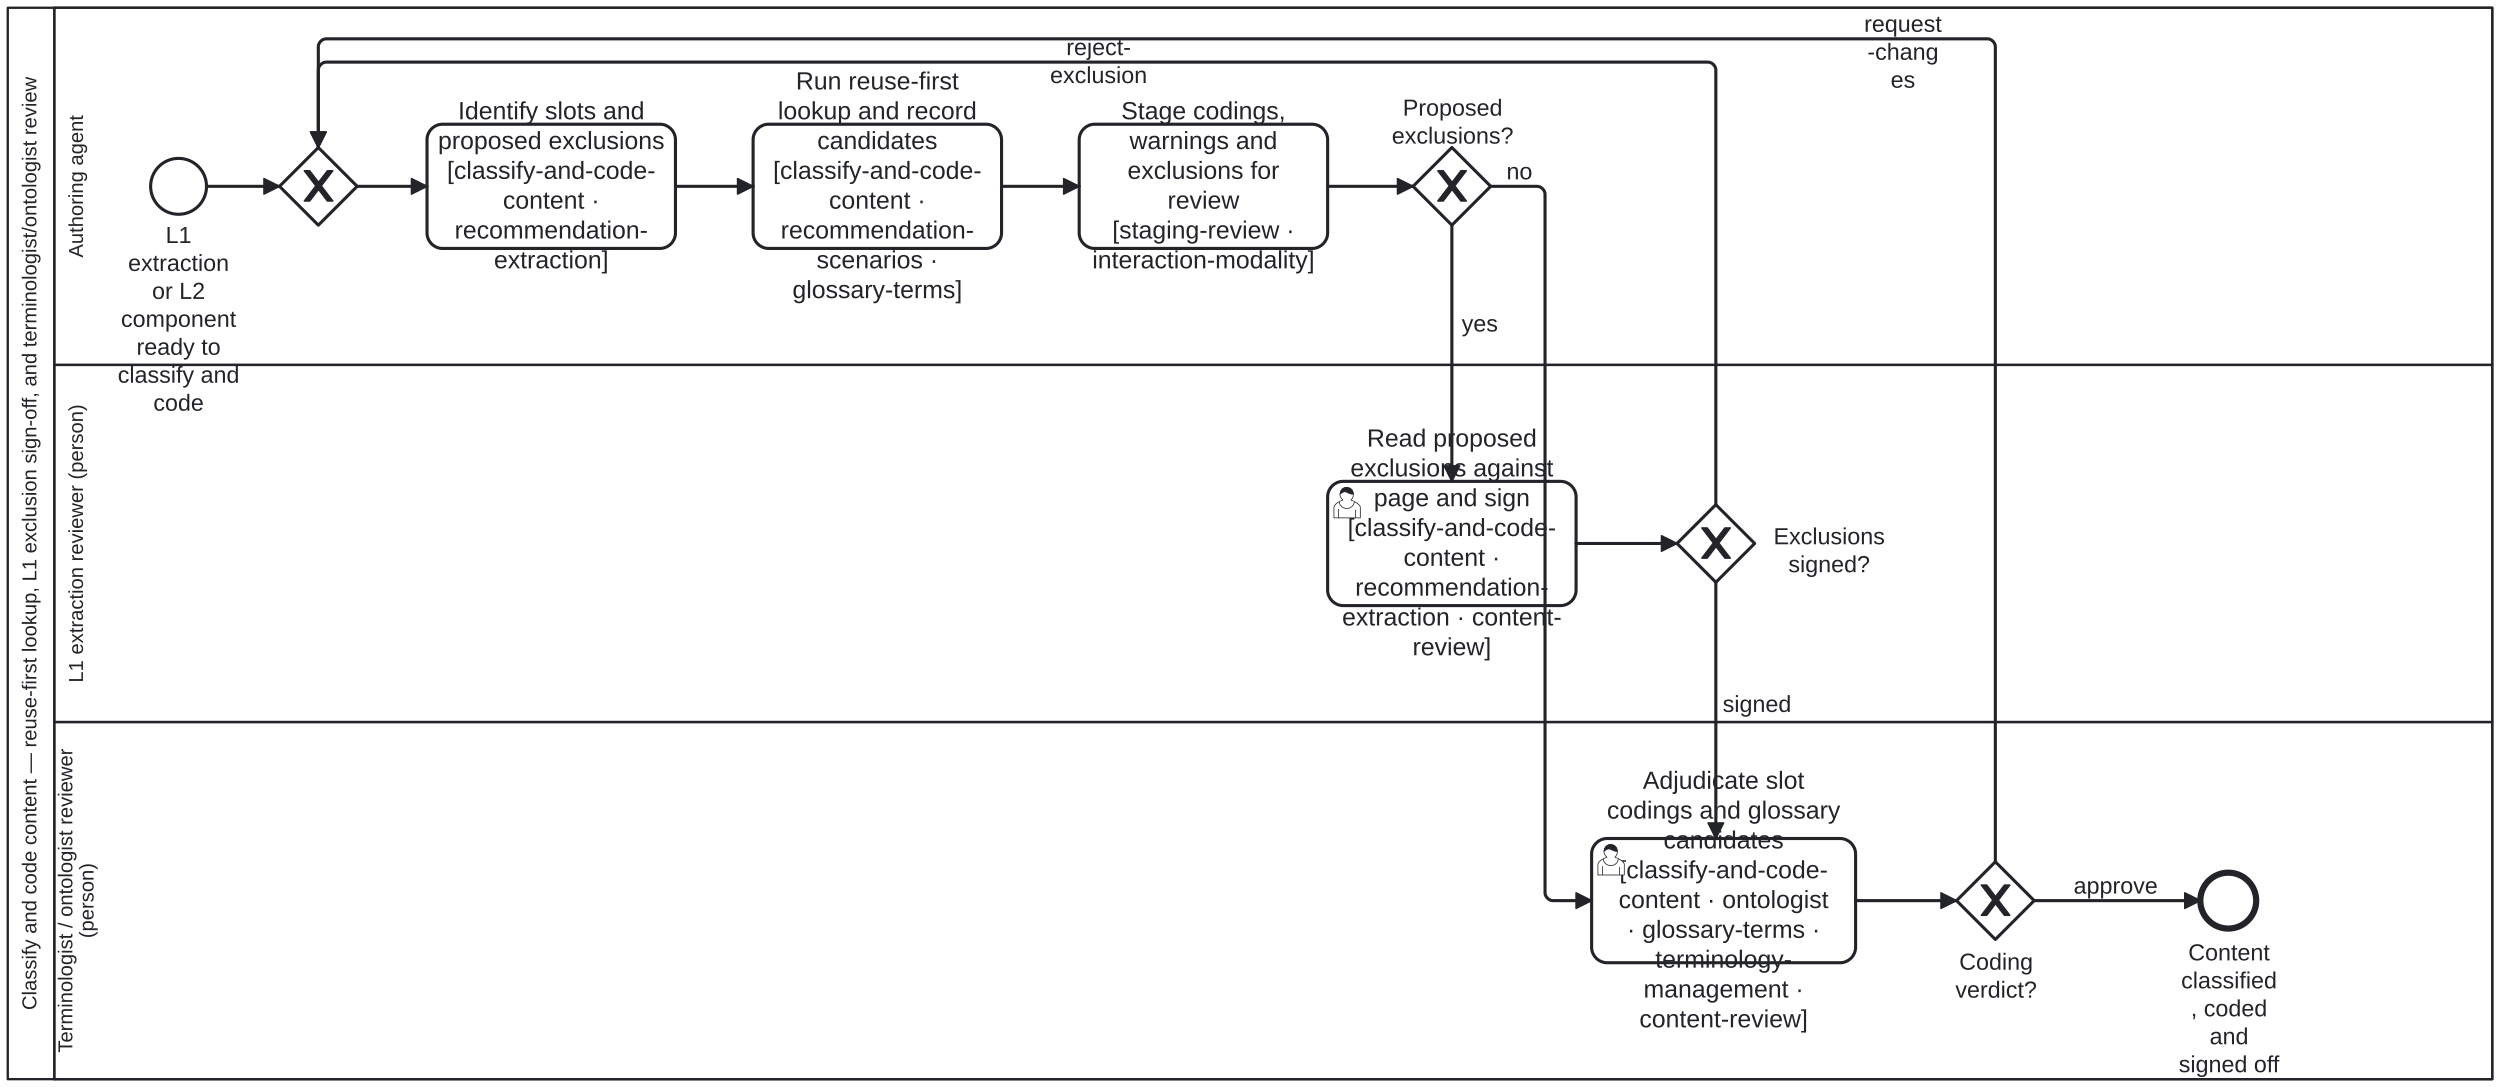
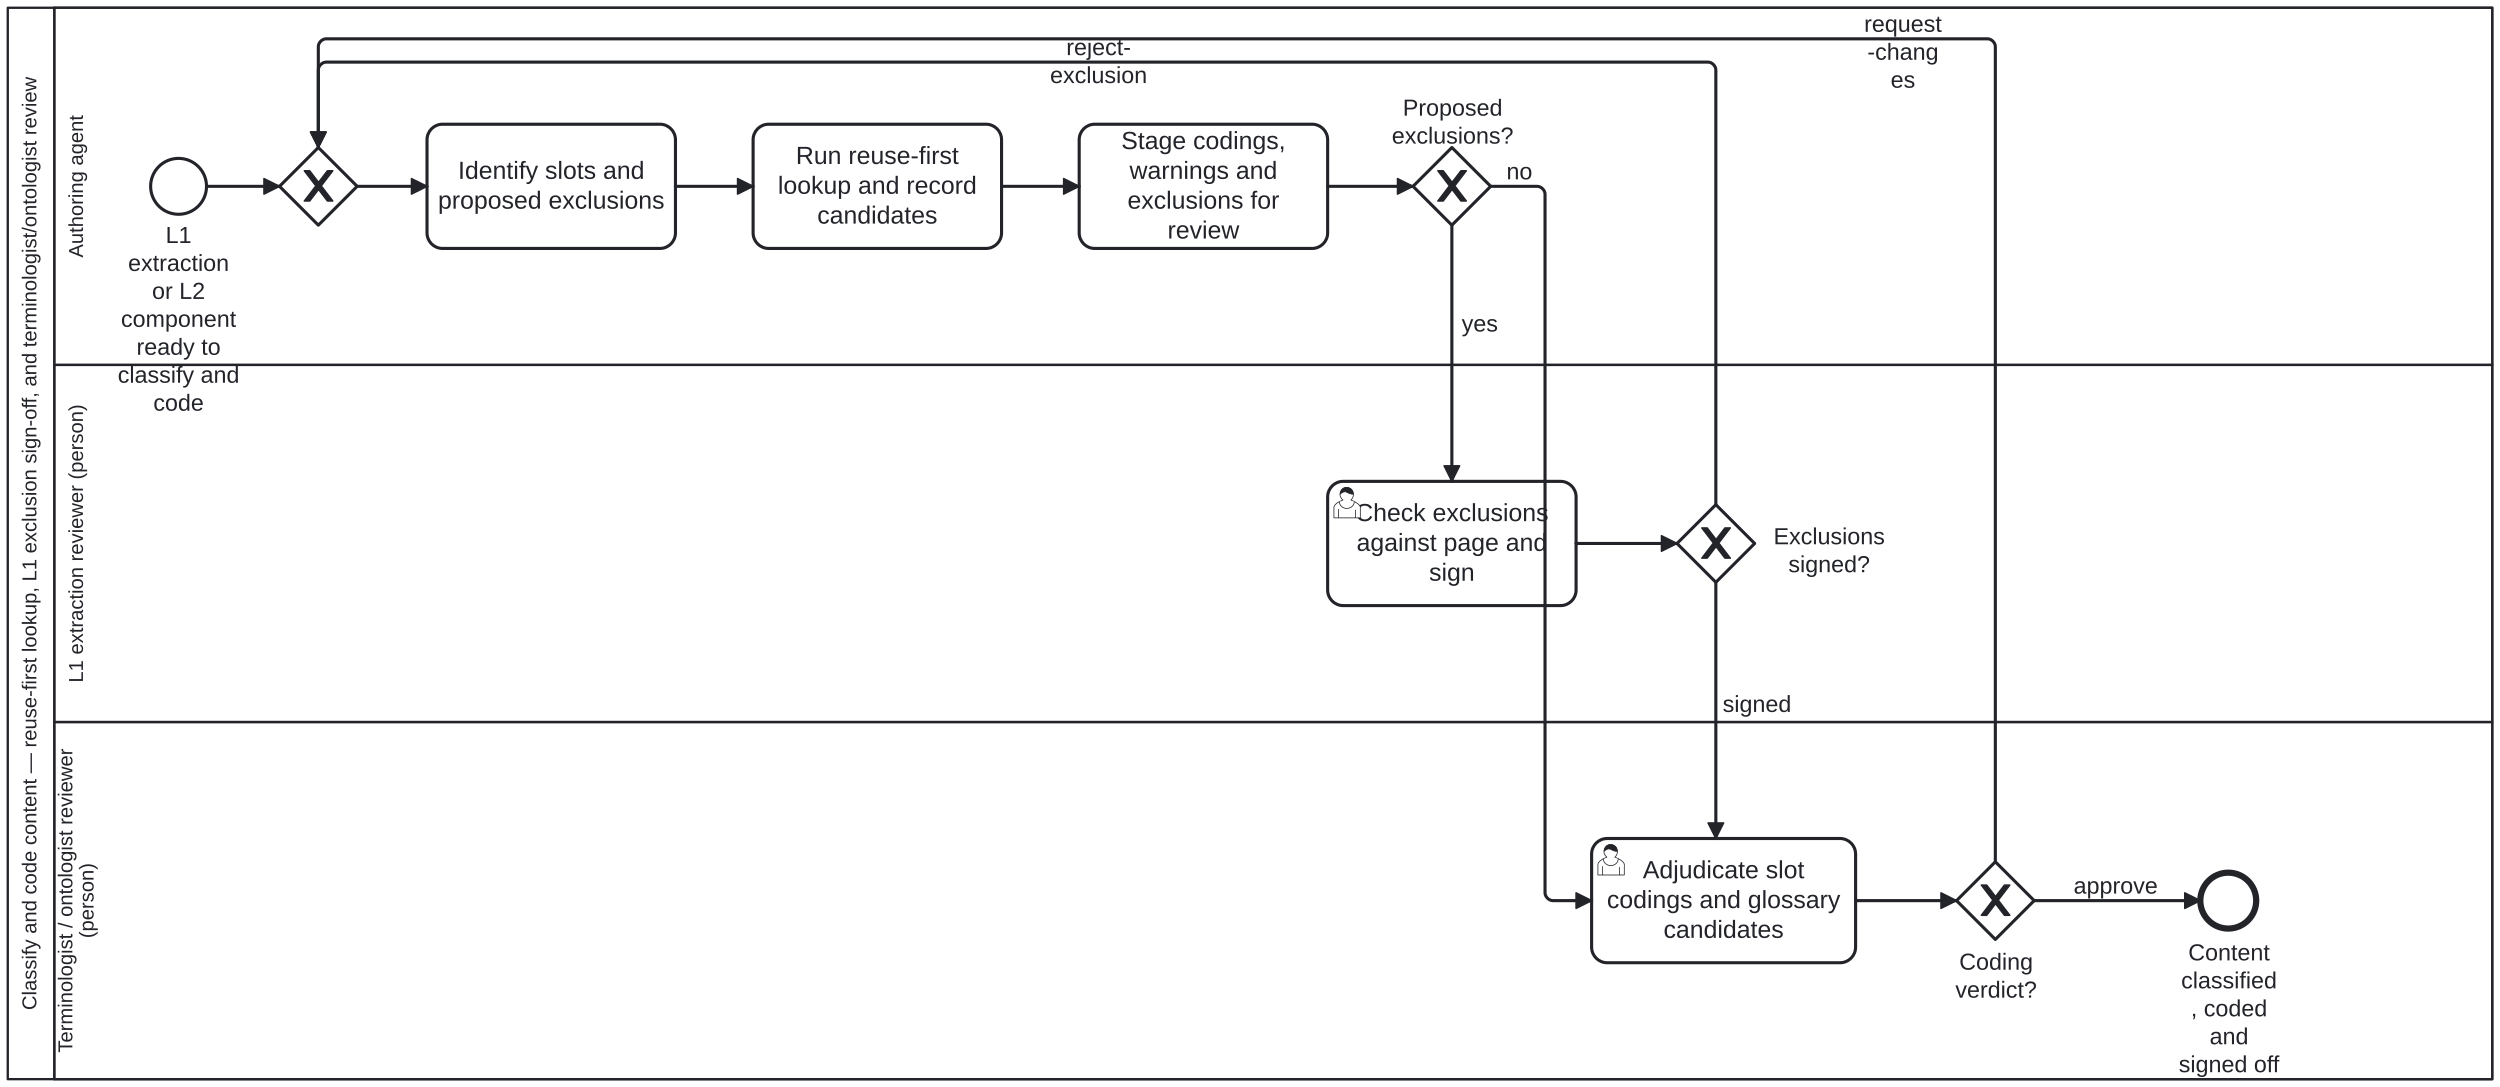
<svg xmlns="http://www.w3.org/2000/svg" width="100%" style="max-width:100%;height:auto" viewBox="155 75 1610 700" version="1.1">
  <rect x="155" y="75" width="1610" height="700" fill="#ffffff" />
  <g class="djs-group">
    <g class="djs-element djs-shape" data-element-id="Participant_ClassifyAndCodeContent" style="display: block;" transform="matrix(1 0 0 1 160 80)">
      <g class="djs-visual">
        <rect x="0" y="0" width="1600" height="690" rx="0" ry="0" style="stroke-linecap: round; stroke-linejoin: round; stroke: rgb(34, 36, 42); stroke-width: 1.5px; fill: white; fill-opacity: 0.95;" />
        <path style="fill: none; stroke-linecap: round; stroke-linejoin: round; stroke: rgb(34, 36, 42); stroke-width: 1.5px;" d="M30,0L30,690" />
        <text lineHeight="1.05" class="djs-label" transform="matrix(-1.83697e-16 -1 1 -1.83697e-16 0 690)" style="font-family: Arial, sans-serif; font-size: 13px; font-weight: normal; fill: rgb(34, 36, 42);">
          <tspan x="44.521" y="18.413">Classify and code content — reuse-first lookup, L1 exclusion sign-off, and terminologist/ontologist review</tspan>
        </text>
      </g>
      <rect class="djs-hit djs-hit-all" x="0" y="0" width="1600" height="690" style="fill: none; stroke-opacity: 0; stroke: white; stroke-width: 15px;" />
    </g>
    <g class="djs-children">
      <g class="djs-group">
        <g class="djs-element djs-shape" data-element-id="Lane_Terminologist" style="display: block;" transform="matrix(1 0 0 1 190 540)">
          <g class="djs-visual">
            <rect x="0" y="0" width="1570" height="230" rx="0" ry="0" style="stroke-linecap: round; stroke-linejoin: round; stroke: rgb(34, 36, 42); stroke-width: 1.5px; fill: white; fill-opacity: 0.25;" />
            <text lineHeight="1.05" class="djs-label" transform="matrix(-1.83697e-16 -1 1 -1.83697e-16 0 230)" style="font-family: Arial, sans-serif; font-size: 13px; font-weight: normal; fill: rgb(34, 36, 42);">
              <tspan x="17.097" y="11.588">Terminologist / ontologist reviewer </tspan>
              <tspan x="90.796" y="25.238">(person)</tspan>
            </text>
          </g>
          <rect class="djs-hit djs-hit-all" x="0" y="0" width="1570" height="230" style="fill: none; stroke-opacity: 0; stroke: white; stroke-width: 15px;" />
        </g>
      </g>
      <g class="djs-group">
        <g class="djs-element djs-shape" data-element-id="Lane_ExtractionReviewer" style="display: block;" transform="matrix(1 0 0 1 190 310)">
          <g class="djs-visual">
            <rect x="0" y="0" width="1570" height="230" rx="0" ry="0" style="stroke-linecap: round; stroke-linejoin: round; stroke: rgb(34, 36, 42); stroke-width: 1.5px; fill: white; fill-opacity: 0.25;" />
            <text lineHeight="1.05" class="djs-label" transform="matrix(-1.83697e-16 -1 1 -1.83697e-16 0 230)" style="font-family: Arial, sans-serif; font-size: 13px; font-weight: normal; fill: rgb(34, 36, 42);">
              <tspan x="25.406" y="18.413">L1 extraction reviewer (person)</tspan>
            </text>
          </g>
          <rect class="djs-hit djs-hit-all" x="0" y="0" width="1570" height="230" style="fill: none; stroke-opacity: 0; stroke: white; stroke-width: 15px;" />
        </g>
      </g>
      <g class="djs-group">
        <g class="djs-element djs-shape" data-element-id="Lane_Agent" style="display: block;" transform="matrix(1 0 0 1 190 80)">
          <g class="djs-visual">
            <rect x="0" y="0" width="1570" height="230" rx="0" ry="0" style="stroke-linecap: round; stroke-linejoin: round; stroke: rgb(34, 36, 42); stroke-width: 1.5px; fill: white; fill-opacity: 0.25;" />
            <text lineHeight="1.05" class="djs-label" transform="matrix(-1.83697e-16 -1 1 -1.83697e-16 0 230)" style="font-family: Arial, sans-serif; font-size: 13px; font-weight: normal; fill: rgb(34, 36, 42);">
              <tspan x="69.103" y="18.413">Authoring agent</tspan>
            </text>
          </g>
          <rect class="djs-hit djs-hit-all" x="0" y="0" width="1570" height="230" style="fill: none; stroke-opacity: 0; stroke: white; stroke-width: 15px;" />
        </g>
      </g>
      <g class="djs-group">
        <g class="djs-element djs-shape" data-element-id="Start_ContentReady" style="display: block;" transform="matrix(1 0 0 1 252 177)">
          <g class="djs-visual">
            <circle cx="18" cy="18" r="18" style="stroke-linecap: round; stroke-linejoin: round; stroke: rgb(34, 36, 42); stroke-width: 2px; fill: white; fill-opacity: 0.95;" />
          </g>
          <rect class="djs-hit djs-hit-all" x="0" y="0" width="36" height="36" style="fill: none; stroke-opacity: 0; stroke: white; stroke-width: 15px;" />
        </g>
      </g>
      <g class="djs-group">
        <g class="djs-element djs-shape" data-element-id="Start_ContentReady_label" style="display: block;" transform="matrix(1 0 0 1 227 218)">
          <g class="djs-visual">
            <text lineHeight="1.2" class="djs-label" style="font-family: Arial, sans-serif; font-size: 15px; font-weight: normal; fill: rgb(34, 36, 42);">
              <tspan x="34.658" y="13.5">L1 </tspan>
              <tspan x="10.484" y="31.5">extraction </tspan>
              <tspan x="25.905" y="49.5">or L2 </tspan>
              <tspan x="5.892" y="67.5">component </tspan>
              <tspan x="15.9" y="85.5">ready to </tspan>
              <tspan x="3.815" y="103.5">classify and</tspan>
              <tspan x="26.737" y="121.5">code</tspan>
            </text>
          </g>
          <rect class="djs-hit djs-hit-all" x="0" y="0" width="86" height="108" style="fill: none; stroke-opacity: 0; stroke: white; stroke-width: 15px;" />
        </g>
      </g>
      <g class="djs-group">
        <g class="djs-element djs-shape" data-element-id="Gateway_Rework" style="display: block;" transform="matrix(1 0 0 1 335 170)">
          <g class="djs-visual">
            <polygon points="25,0 50,25 25,50 0,25" style="stroke-linecap: round; stroke-linejoin: round; stroke: rgb(34, 36, 42); stroke-width: 2px; fill: white; fill-opacity: 0.95;" />
            <path d="m 16,15 7.429,9.714 -7.429,9.714 3.429,0 5.714,-7.464 5.714,7.464 3.429,0 -7.429,-9.714 7.429,-9.714 -3.429,0 -5.714,7.464 -5.714,-7.464 -3.429,0 z" style="fill: rgb(34, 36, 42); stroke-linecap: round; stroke-linejoin: round; stroke: rgb(34, 36, 42); stroke-width: 1px;" />
          </g>
          <rect class="djs-hit djs-hit-all" x="0" y="0" width="50" height="50" style="fill: none; stroke-opacity: 0; stroke: white; stroke-width: 15px;" />
        </g>
      </g>
      <g class="djs-group">
        <g class="djs-element djs-shape" data-element-id="Task_IdentifySlots" style="display: block;" transform="matrix(1 0 0 1 430 155)">
          <g class="djs-visual">
            <rect x="0" y="0" width="160" height="80" rx="10" ry="10" style="stroke-linecap: round; stroke-linejoin: round; stroke: rgb(34, 36, 42); stroke-width: 2px; fill: white; fill-opacity: 0.95;" />
            <text lineHeight="1.2" class="djs-label" style="font-family: Arial, sans-serif; font-size: 16px; font-weight: normal; fill: rgb(34, 36, 42);">
-               <tspan x="19.965" y="-3.2">Identify slots and </tspan>
-               <tspan x="7.066" y="16">proposed exclusions</tspan>
-               <tspan x="12.863" y="35.2">[classify-and-code-</tspan>
-               <tspan x="48.871" y="54.4">content · </tspan>
-               <tspan x="17.75" y="73.6">recommendation-</tspan>
-               <tspan x="43.094" y="92.8">extraction]</tspan>
+               <tspan x="19.965" y="35.2">Identify slots and </tspan>
+               <tspan x="7.066" y="54.4">proposed exclusions</tspan>
            </text>
          </g>
          <rect class="djs-hit djs-hit-all" x="0" y="0" width="160" height="80" style="fill: none; stroke-opacity: 0; stroke: white; stroke-width: 15px;" />
        </g>
      </g>
      <g class="djs-group">
        <g class="djs-element djs-shape" data-element-id="Task_LookupAndCode" style="display: block;" transform="matrix(1 0 0 1 640 155)">
          <g class="djs-visual">
            <rect x="0" y="0" width="160" height="80" rx="10" ry="10" style="stroke-linecap: round; stroke-linejoin: round; stroke: rgb(34, 36, 42); stroke-width: 2px; fill: white; fill-opacity: 0.95;" />
            <text lineHeight="1.2" class="djs-label" style="font-family: Arial, sans-serif; font-size: 16px; font-weight: normal; fill: rgb(34, 36, 42);">
-               <tspan x="27.539" y="-22.4">Run reuse-first </tspan>
-               <tspan x="15.957" y="-3.2">lookup and record </tspan>
-               <tspan x="41.305" y="16">candidates</tspan>
-               <tspan x="12.863" y="35.2">[classify-and-code-</tspan>
-               <tspan x="48.871" y="54.4">content · </tspan>
-               <tspan x="17.75" y="73.6">recommendation-</tspan>
-               <tspan x="40.875" y="92.8">scenarios · </tspan>
-               <tspan x="25.324" y="112">glossary-terms]</tspan>
+               <tspan x="27.539" y="25.6">Run reuse-first </tspan>
+               <tspan x="15.957" y="44.8">lookup and record </tspan>
+               <tspan x="41.305" y="64">candidates</tspan>
            </text>
          </g>
          <rect class="djs-hit djs-hit-all" x="0" y="0" width="160" height="80" style="fill: none; stroke-opacity: 0; stroke: white; stroke-width: 15px;" />
        </g>
      </g>
      <g class="djs-group">
        <g class="djs-element djs-shape" data-element-id="Task_StageForReview" style="display: block;" transform="matrix(1 0 0 1 850 155)">
          <g class="djs-visual">
            <rect x="0" y="0" width="160" height="80" rx="10" ry="10" style="stroke-linecap: round; stroke-linejoin: round; stroke: rgb(34, 36, 42); stroke-width: 2px; fill: white; fill-opacity: 0.95;" />
            <text lineHeight="1.2" class="djs-label" style="font-family: Arial, sans-serif; font-size: 16px; font-weight: normal; fill: rgb(34, 36, 42);">
-               <tspan x="27.074" y="-3.2">Stage codings, </tspan>
-               <tspan x="32.414" y="16">warnings and </tspan>
-               <tspan x="31.09" y="35.2">exclusions for </tspan>
-               <tspan x="56.883" y="54.4">review</tspan>
-               <tspan x="21.312" y="73.6">[staging-review · </tspan>
-               <tspan x="8.414" y="92.8">interaction-modality]</tspan>
+               <tspan x="27.074" y="16">Stage codings, </tspan>
+               <tspan x="32.414" y="35.2">warnings and </tspan>
+               <tspan x="31.09" y="54.4">exclusions for </tspan>
+               <tspan x="56.883" y="73.6">review</tspan>
            </text>
          </g>
          <rect class="djs-hit djs-hit-all" x="0" y="0" width="160" height="80" style="fill: none; stroke-opacity: 0; stroke: white; stroke-width: 15px;" />
        </g>
      </g>
      <g class="djs-group">
        <g class="djs-element djs-shape" data-element-id="Gateway_HasExclusions" style="display: block;" transform="matrix(1 0 0 1 1065 170)">
          <g class="djs-visual">
            <polygon points="25,0 50,25 25,50 0,25" style="stroke-linecap: round; stroke-linejoin: round; stroke: rgb(34, 36, 42); stroke-width: 2px; fill: white; fill-opacity: 0.95;" />
            <path d="m 16,15 7.429,9.714 -7.429,9.714 3.429,0 5.714,-7.464 5.714,7.464 3.429,0 -7.429,-9.714 7.429,-9.714 -3.429,0 -5.714,7.464 -5.714,-7.464 -3.429,0 z" style="fill: rgb(34, 36, 42); stroke-linecap: round; stroke-linejoin: round; stroke: rgb(34, 36, 42); stroke-width: 1px;" />
          </g>
          <rect class="djs-hit djs-hit-all" x="0" y="0" width="50" height="50" style="fill: none; stroke-opacity: 0; stroke: white; stroke-width: 15px;" />
        </g>
      </g>
      <g class="djs-group">
        <g class="djs-element djs-shape" data-element-id="Gateway_HasExclusions_label" style="display: block;" transform="matrix(1 0 0 1 1051 136)">
          <g class="djs-visual">
            <text lineHeight="1.2" class="djs-label" style="font-family: Arial, sans-serif; font-size: 15px; font-weight: normal; fill: rgb(34, 36, 42);">
              <tspan x="7.394" y="13.5">Proposed </tspan>
              <tspan x="0.312" y="31.5">exclusions?</tspan>
            </text>
          </g>
          <rect class="djs-hit djs-hit-all" x="0" y="0" width="79" height="36" style="fill: none; stroke-opacity: 0; stroke: white; stroke-width: 15px;" />
        </g>
      </g>
      <g class="djs-group">
        <g class="djs-element djs-shape" data-element-id="Task_ReviewExclusions" style="display: block;" transform="matrix(1 0 0 1 1010 385)">
          <g class="djs-visual">
            <rect x="0" y="0" width="160" height="80" rx="10" ry="10" style="stroke-linecap: round; stroke-linejoin: round; stroke: rgb(34, 36, 42); stroke-width: 2px; fill: white; fill-opacity: 0.95;" />
            <text lineHeight="1.2" class="djs-label" style="font-family: Arial, sans-serif; font-size: 16px; font-weight: normal; fill: rgb(34, 36, 42);">
-               <tspan x="25.293" y="-22.4">Read proposed </tspan>
-               <tspan x="14.629" y="-3.2">exclusions against </tspan>
-               <tspan x="29.734" y="16">page and sign</tspan>
-               <tspan x="12.863" y="35.2">[classify-and-code-</tspan>
-               <tspan x="48.871" y="54.4">content · </tspan>
-               <tspan x="17.75" y="73.6">recommendation-</tspan>
-               <tspan x="9.301" y="92.8">extraction · content-</tspan>
-               <tspan x="54.66" y="112">review]</tspan>
+               <tspan x="17.75" y="25.6">Check exclusions </tspan>
+               <tspan x="18.613" y="44.8">against page and </tspan>
+               <tspan x="65.324" y="64">sign</tspan>
            </text>
            <path d="m 15,12 c 0.909,-0.845 1.594,-2.049 1.594,-3.385 0,-2.554 -1.805,-4.622 -4.357,-4.622 -2.552,0 -4.288,2.068 -4.288,4.622 0,1.348 0.974,2.562 1.896,3.405 -0.529,0.187 -5.669,2.097 -5.794,4.756 v 6.718 h 17 v -6.718 c 0,-2.298 -5.528,-4.595 -6.051,-4.776 zm -8,6 l 0,5.5 m 11,0 l 0,-5" style="fill: white; stroke-linecap: round; stroke-linejoin: round; stroke: rgb(34, 36, 42); stroke-width: 0.5px;" />
            <path d="m 15,12 m 2.162,1.009 c 0,2.447 -2.158,4.431 -4.821,4.431 -2.665,0 -4.822,-1.981 -4.822,-4.431 " style="fill: white; stroke-linecap: round; stroke-linejoin: round; stroke: rgb(34, 36, 42); stroke-width: 0.5px;" />
            <path d="m 15,12 m -6.9,-3.80 c 0,0 2.251,-2.358 4.274,-1.177 2.024,1.181 4.221,1.537 4.124,0.965 -0.098,-0.57 -0.117,-3.791 -4.191,-4.136 -3.575,0.001 -4.208,3.367 -4.207,4.348 z" style="fill: rgb(34, 36, 42); stroke-linecap: round; stroke-linejoin: round; stroke: rgb(34, 36, 42); stroke-width: 0.5px;" />
          </g>
          <rect class="djs-hit djs-hit-all" x="0" y="0" width="160" height="80" style="fill: none; stroke-opacity: 0; stroke: white; stroke-width: 15px;" />
        </g>
      </g>
      <g class="djs-group">
        <g class="djs-element djs-shape" data-element-id="Gateway_ExclusionVerdict" style="display: block;" transform="matrix(1 0 0 1 1235 400)">
          <g class="djs-visual">
            <polygon points="25,0 50,25 25,50 0,25" style="stroke-linecap: round; stroke-linejoin: round; stroke: rgb(34, 36, 42); stroke-width: 2px; fill: white; fill-opacity: 0.95;" />
            <path d="m 16,15 7.429,9.714 -7.429,9.714 3.429,0 5.714,-7.464 5.714,7.464 3.429,0 -7.429,-9.714 7.429,-9.714 -3.429,0 -5.714,7.464 -5.714,-7.464 -3.429,0 z" style="fill: rgb(34, 36, 42); stroke-linecap: round; stroke-linejoin: round; stroke: rgb(34, 36, 42); stroke-width: 1px;" />
          </g>
          <rect class="djs-hit djs-hit-all" x="0" y="0" width="50" height="50" style="fill: none; stroke-opacity: 0; stroke: white; stroke-width: 15px;" />
        </g>
      </g>
      <g class="djs-group">
        <g class="djs-element djs-shape" data-element-id="Gateway_ExclusionVerdict_label" style="display: block;" transform="matrix(1 0 0 1 1297 412)">
          <g class="djs-visual">
            <text lineHeight="1.2" class="djs-label" style="font-family: Arial, sans-serif; font-size: 15px; font-weight: normal; fill: rgb(34, 36, 42);">
              <tspan x="0.152" y="13.5">Exclusions</tspan>
              <tspan x="9.728" y="31.5">signed?</tspan>
            </text>
          </g>
          <rect class="djs-hit djs-hit-all" x="0" y="0" width="72" height="36" style="fill: none; stroke-opacity: 0; stroke: white; stroke-width: 15px;" />
        </g>
      </g>
      <g class="djs-group">
        <g class="djs-element djs-shape" data-element-id="Task_ReviewCodings" style="display: block;" transform="matrix(1 0 0 1 1180 615)">
          <g class="djs-visual">
            <rect x="0" y="0" width="170" height="80" rx="10" ry="10" style="stroke-linecap: round; stroke-linejoin: round; stroke: rgb(34, 36, 42); stroke-width: 2px; fill: white; fill-opacity: 0.95;" />
            <text lineHeight="1.2" class="djs-label" style="font-family: Arial, sans-serif; font-size: 16px; font-weight: normal; fill: rgb(34, 36, 42);">
-               <tspan x="32.969" y="-32">Adjudicate slot </tspan>
-               <tspan x="9.844" y="-12.8">codings and glossary</tspan>
-               <tspan x="46.305" y="6.4">candidates</tspan>
-               <tspan x="17.863" y="25.6">[classify-and-code-</tspan>
-               <tspan x="17.402" y="44.8">content · ontologist </tspan>
-               <tspan x="22.773" y="64">· glossary-terms · </tspan>
-               <tspan x="40.984" y="83.2">terminology-</tspan>
-               <tspan x="33.418" y="102.4">management · </tspan>
-               <tspan x="30.754" y="121.6">content-review]</tspan>
+               <tspan x="32.969" y="25.6">Adjudicate slot </tspan>
+               <tspan x="9.844" y="44.8">codings and glossary</tspan>
+               <tspan x="46.305" y="64">candidates</tspan>
            </text>
            <path d="m 15,12 c 0.909,-0.845 1.594,-2.049 1.594,-3.385 0,-2.554 -1.805,-4.622 -4.357,-4.622 -2.552,0 -4.288,2.068 -4.288,4.622 0,1.348 0.974,2.562 1.896,3.405 -0.529,0.187 -5.669,2.097 -5.794,4.756 v 6.718 h 17 v -6.718 c 0,-2.298 -5.528,-4.595 -6.051,-4.776 zm -8,6 l 0,5.5 m 11,0 l 0,-5" style="fill: white; stroke-linecap: round; stroke-linejoin: round; stroke: rgb(34, 36, 42); stroke-width: 0.5px;" />
            <path d="m 15,12 m 2.162,1.009 c 0,2.447 -2.158,4.431 -4.821,4.431 -2.665,0 -4.822,-1.981 -4.822,-4.431 " style="fill: white; stroke-linecap: round; stroke-linejoin: round; stroke: rgb(34, 36, 42); stroke-width: 0.5px;" />
            <path d="m 15,12 m -6.9,-3.80 c 0,0 2.251,-2.358 4.274,-1.177 2.024,1.181 4.221,1.537 4.124,0.965 -0.098,-0.57 -0.117,-3.791 -4.191,-4.136 -3.575,0.001 -4.208,3.367 -4.207,4.348 z" style="fill: rgb(34, 36, 42); stroke-linecap: round; stroke-linejoin: round; stroke: rgb(34, 36, 42); stroke-width: 0.5px;" />
          </g>
          <rect class="djs-hit djs-hit-all" x="0" y="0" width="170" height="80" style="fill: none; stroke-opacity: 0; stroke: white; stroke-width: 15px;" />
        </g>
      </g>
      <g class="djs-group">
        <g class="djs-element djs-shape" data-element-id="Gateway_TerminologistVerdict" style="display: block;" transform="matrix(1 0 0 1 1415 630)">
          <g class="djs-visual">
            <polygon points="25,0 50,25 25,50 0,25" style="stroke-linecap: round; stroke-linejoin: round; stroke: rgb(34, 36, 42); stroke-width: 2px; fill: white; fill-opacity: 0.95;" />
            <path d="m 16,15 7.429,9.714 -7.429,9.714 3.429,0 5.714,-7.464 5.714,7.464 3.429,0 -7.429,-9.714 7.429,-9.714 -3.429,0 -5.714,7.464 -5.714,-7.464 -3.429,0 z" style="fill: rgb(34, 36, 42); stroke-linecap: round; stroke-linejoin: round; stroke: rgb(34, 36, 42); stroke-width: 1px;" />
          </g>
          <rect class="djs-hit djs-hit-all" x="0" y="0" width="50" height="50" style="fill: none; stroke-opacity: 0; stroke: white; stroke-width: 15px;" />
        </g>
      </g>
      <g class="djs-group">
        <g class="djs-element djs-shape" data-element-id="Gateway_TerminologistVerdict_label" style="display: block;" transform="matrix(1 0 0 1 1414 686)">
          <g class="djs-visual">
            <text lineHeight="1.2" class="djs-label" style="font-family: Arial, sans-serif; font-size: 15px; font-weight: normal; fill: rgb(34, 36, 42);">
              <tspan x="2.733" y="13.5">Coding </tspan>
              <tspan x="0.239" y="31.5">verdict?</tspan>
            </text>
          </g>
          <rect class="djs-hit djs-hit-all" x="0" y="0" width="53" height="36" style="fill: none; stroke-opacity: 0; stroke: white; stroke-width: 15px;" />
        </g>
      </g>
      <g class="djs-group">
        <g class="djs-element djs-shape" data-element-id="End_ClassifiedAndCoded" style="display: block;" transform="matrix(1 0 0 1 1572 637)">
          <g class="djs-visual">
            <circle cx="18" cy="18" r="18" style="stroke-linecap: round; stroke-linejoin: round; stroke: rgb(34, 36, 42); stroke-width: 4px; fill: white; fill-opacity: 0.95;" />
          </g>
          <rect class="djs-hit djs-hit-all" x="0" y="0" width="36" height="36" style="fill: none; stroke-opacity: 0; stroke: white; stroke-width: 15px;" />
        </g>
      </g>
      <g class="djs-group">
        <g class="djs-element djs-shape" data-element-id="End_ClassifiedAndCoded_label" style="display: block;" transform="matrix(1 0 0 1 1555 680)">
          <g class="djs-visual">
            <text lineHeight="1.2" class="djs-label" style="font-family: Arial, sans-serif; font-size: 15px; font-weight: normal; fill: rgb(34, 36, 42);">
              <tspan x="9.232" y="13.5">Content </tspan>
              <tspan x="4.654" y="31.5">classified</tspan>
              <tspan x="10.898" y="49.5">, coded </tspan>
              <tspan x="22.987" y="67.5">and </tspan>
              <tspan x="3.112" y="85.5">signed off</tspan>
            </text>
          </g>
          <rect class="djs-hit djs-hit-all" x="0" y="0" width="71" height="72" style="fill: none; stroke-opacity: 0; stroke: white; stroke-width: 15px;" />
        </g>
      </g>
      <g class="djs-group">
        <g class="djs-element djs-connection" data-element-id="C01" style="display: block;">
          <g class="djs-visual">
            <defs>
              <marker id="bpmn-marker-1" viewBox="0 0 20 20" refX="11" refY="10" markerWidth="10" markerHeight="10" orient="auto">
                <path d="M 1 5 L 11 10 L 1 15 Z" style="stroke-linecap: round; stroke-linejoin: round; stroke: rgb(34, 36, 42); stroke-width: 1px; fill: rgb(34, 36, 42);" />
              </marker>
            </defs>
            <path data-corner-radius="5" style="fill: none; stroke-linecap: round; stroke-linejoin: round; stroke: rgb(34, 36, 42); stroke-width: 2px; marker-end: url('#bpmn-marker-1');" d="M288,195L335,195" />
          </g>
          <path d="M288,195L335,195" class="djs-hit djs-hit-stroke" style="fill: none; stroke-opacity: 0; stroke: white; stroke-width: 15px;" />
        </g>
      </g>
      <g class="djs-group">
        <g class="djs-element djs-connection" data-element-id="C02" style="display: block;">
          <g class="djs-visual">
            <defs>
              <marker id="bpmn-marker-2" viewBox="0 0 20 20" refX="11" refY="10" markerWidth="10" markerHeight="10" orient="auto">
                <path d="M 1 5 L 11 10 L 1 15 Z" style="stroke-linecap: round; stroke-linejoin: round; stroke: rgb(34, 36, 42); stroke-width: 1px; fill: rgb(34, 36, 42);" />
              </marker>
            </defs>
            <path data-corner-radius="5" style="fill: none; stroke-linecap: round; stroke-linejoin: round; stroke: rgb(34, 36, 42); stroke-width: 2px; marker-end: url('#bpmn-marker-2');" d="M385,195L430,195" />
          </g>
          <path d="M385,195L430,195" class="djs-hit djs-hit-stroke" style="fill: none; stroke-opacity: 0; stroke: white; stroke-width: 15px;" />
        </g>
      </g>
      <g class="djs-group">
        <g class="djs-element djs-connection" data-element-id="C03" style="display: block;">
          <g class="djs-visual">
            <defs>
              <marker id="bpmn-marker-3" viewBox="0 0 20 20" refX="11" refY="10" markerWidth="10" markerHeight="10" orient="auto">
                <path d="M 1 5 L 11 10 L 1 15 Z" style="stroke-linecap: round; stroke-linejoin: round; stroke: rgb(34, 36, 42); stroke-width: 1px; fill: rgb(34, 36, 42);" />
              </marker>
            </defs>
            <path data-corner-radius="5" style="fill: none; stroke-linecap: round; stroke-linejoin: round; stroke: rgb(34, 36, 42); stroke-width: 2px; marker-end: url('#bpmn-marker-3');" d="M590,195L640,195" />
          </g>
          <path d="M590,195L640,195" class="djs-hit djs-hit-stroke" style="fill: none; stroke-opacity: 0; stroke: white; stroke-width: 15px;" />
        </g>
      </g>
      <g class="djs-group">
        <g class="djs-element djs-connection" data-element-id="C04" style="display: block;">
          <g class="djs-visual">
            <defs>
              <marker id="bpmn-marker-4" viewBox="0 0 20 20" refX="11" refY="10" markerWidth="10" markerHeight="10" orient="auto">
                <path d="M 1 5 L 11 10 L 1 15 Z" style="stroke-linecap: round; stroke-linejoin: round; stroke: rgb(34, 36, 42); stroke-width: 1px; fill: rgb(34, 36, 42);" />
              </marker>
            </defs>
            <path data-corner-radius="5" style="fill: none; stroke-linecap: round; stroke-linejoin: round; stroke: rgb(34, 36, 42); stroke-width: 2px; marker-end: url('#bpmn-marker-4');" d="M800,195L850,195" />
          </g>
          <path d="M800,195L850,195" class="djs-hit djs-hit-stroke" style="fill: none; stroke-opacity: 0; stroke: white; stroke-width: 15px;" />
        </g>
      </g>
      <g class="djs-group">
        <g class="djs-element djs-connection" data-element-id="C05" style="display: block;">
          <g class="djs-visual">
            <defs>
              <marker id="bpmn-marker-5" viewBox="0 0 20 20" refX="11" refY="10" markerWidth="10" markerHeight="10" orient="auto">
                <path d="M 1 5 L 11 10 L 1 15 Z" style="stroke-linecap: round; stroke-linejoin: round; stroke: rgb(34, 36, 42); stroke-width: 1px; fill: rgb(34, 36, 42);" />
              </marker>
            </defs>
            <path data-corner-radius="5" style="fill: none; stroke-linecap: round; stroke-linejoin: round; stroke: rgb(34, 36, 42); stroke-width: 2px; marker-end: url('#bpmn-marker-5');" d="M1010,195L1065,195" />
          </g>
          <path d="M1010,195L1065,195" class="djs-hit djs-hit-stroke" style="fill: none; stroke-opacity: 0; stroke: white; stroke-width: 15px;" />
        </g>
      </g>
      <g class="djs-group">
        <g class="djs-element djs-connection" data-element-id="C06" style="display: block;">
          <g class="djs-visual">
            <defs>
              <marker id="bpmn-marker-6" viewBox="0 0 20 20" refX="11" refY="10" markerWidth="10" markerHeight="10" orient="auto">
                <path d="M 1 5 L 11 10 L 1 15 Z" style="stroke-linecap: round; stroke-linejoin: round; stroke: rgb(34, 36, 42); stroke-width: 1px; fill: rgb(34, 36, 42);" />
              </marker>
            </defs>
            <path data-corner-radius="5" style="fill: none; stroke-linecap: round; stroke-linejoin: round; stroke: rgb(34, 36, 42); stroke-width: 2px; marker-end: url('#bpmn-marker-6');" d="M1090,220L1090,385" />
          </g>
          <path d="M1090,220L1090,385" class="djs-hit djs-hit-stroke" style="fill: none; stroke-opacity: 0; stroke: white; stroke-width: 15px;" />
        </g>
      </g>
      <g class="djs-group">
        <g class="djs-element djs-shape" data-element-id="C06_label" style="display: block;" transform="matrix(1 0 0 1 1096 275)">
          <g class="djs-visual">
            <text lineHeight="1.2" class="djs-label" style="font-family: Arial, sans-serif; font-size: 15px; font-weight: normal; fill: rgb(34, 36, 42);">
              <tspan x="0.329" y="13.5">yes</tspan>
            </text>
          </g>
          <rect class="djs-hit djs-hit-all" x="0" y="0" width="24" height="18" style="fill: none; stroke-opacity: 0; stroke: white; stroke-width: 15px;" />
        </g>
      </g>
      <g class="djs-group">
        <g class="djs-element djs-connection" data-element-id="C07" style="display: block;">
          <g class="djs-visual">
            <defs>
              <marker id="bpmn-marker-7" viewBox="0 0 20 20" refX="11" refY="10" markerWidth="10" markerHeight="10" orient="auto">
                <path d="M 1 5 L 11 10 L 1 15 Z" style="stroke-linecap: round; stroke-linejoin: round; stroke: rgb(34, 36, 42); stroke-width: 1px; fill: rgb(34, 36, 42);" />
              </marker>
            </defs>
            <path data-corner-radius="5" style="fill: none; stroke-linecap: round; stroke-linejoin: round; stroke: rgb(34, 36, 42); stroke-width: 2px; marker-end: url('#bpmn-marker-7');" d="M1115,195L1145,195C1147.5,195,1150,197.5,1150,200L1150,650C1150,652.5,1152.5,655,1155,655L1180,655" />
          </g>
          <path d="M1115,195L1150,195L1150,655L1180,655" class="djs-hit djs-hit-stroke" style="fill: none; stroke-opacity: 0; stroke: white; stroke-width: 15px;" />
        </g>
      </g>
      <g class="djs-group">
        <g class="djs-element djs-shape" data-element-id="C07_label" style="display: block;" transform="matrix(1 0 0 1 1125 177)">
          <g class="djs-visual">
            <text lineHeight="1.2" class="djs-label" style="font-family: Arial, sans-serif; font-size: 15px; font-weight: normal; fill: rgb(34, 36, 42);">
              <tspan x="0.158" y="13.5">no</tspan>
            </text>
          </g>
          <rect class="djs-hit djs-hit-all" x="0" y="0" width="17" height="18" style="fill: none; stroke-opacity: 0; stroke: white; stroke-width: 15px;" />
        </g>
      </g>
      <g class="djs-group">
        <g class="djs-element djs-connection" data-element-id="C08" style="display: block;">
          <g class="djs-visual">
            <defs>
              <marker id="bpmn-marker-8" viewBox="0 0 20 20" refX="11" refY="10" markerWidth="10" markerHeight="10" orient="auto">
                <path d="M 1 5 L 11 10 L 1 15 Z" style="stroke-linecap: round; stroke-linejoin: round; stroke: rgb(34, 36, 42); stroke-width: 1px; fill: rgb(34, 36, 42);" />
              </marker>
            </defs>
            <path data-corner-radius="5" style="fill: none; stroke-linecap: round; stroke-linejoin: round; stroke: rgb(34, 36, 42); stroke-width: 2px; marker-end: url('#bpmn-marker-8');" d="M1170,425L1235,425" />
          </g>
          <path d="M1170,425L1235,425" class="djs-hit djs-hit-stroke" style="fill: none; stroke-opacity: 0; stroke: white; stroke-width: 15px;" />
        </g>
      </g>
      <g class="djs-group">
        <g class="djs-element djs-connection" data-element-id="C09" style="display: block;">
          <g class="djs-visual">
            <defs>
              <marker id="bpmn-marker-9" viewBox="0 0 20 20" refX="11" refY="10" markerWidth="10" markerHeight="10" orient="auto">
                <path d="M 1 5 L 11 10 L 1 15 Z" style="stroke-linecap: round; stroke-linejoin: round; stroke: rgb(34, 36, 42); stroke-width: 1px; fill: rgb(34, 36, 42);" />
              </marker>
            </defs>
            <path data-corner-radius="5" style="fill: none; stroke-linecap: round; stroke-linejoin: round; stroke: rgb(34, 36, 42); stroke-width: 2px; marker-end: url('#bpmn-marker-9');" d="M1260,400L1260,120C1260,117.5,1257.5,115,1255,115L365,115C362.5,115,360,117.5,360,120L360,170" />
          </g>
          <path d="M1260,400L1260,115L360,115L360,170" class="djs-hit djs-hit-stroke" style="fill: none; stroke-opacity: 0; stroke: white; stroke-width: 15px;" />
        </g>
      </g>
      <g class="djs-group">
        <g class="djs-element djs-shape" data-element-id="C09_label" style="display: block;" transform="matrix(1 0 0 1 831 97)">
          <g class="djs-visual">
            <text lineHeight="1.2" class="djs-label" style="font-family: Arial, sans-serif; font-size: 15px; font-weight: normal; fill: rgb(34, 36, 42);">
              <tspan x="10.663" y="13.5">reject-</tspan>
              <tspan x="0.233" y="31.5">exclusion</tspan>
            </text>
          </g>
          <rect class="djs-hit djs-hit-all" x="0" y="0" width="63" height="36" style="fill: none; stroke-opacity: 0; stroke: white; stroke-width: 15px;" />
        </g>
      </g>
      <g class="djs-group">
        <g class="djs-element djs-connection" data-element-id="C10" style="display: block;">
          <g class="djs-visual">
            <defs>
              <marker id="bpmn-marker-10" viewBox="0 0 20 20" refX="11" refY="10" markerWidth="10" markerHeight="10" orient="auto">
                <path d="M 1 5 L 11 10 L 1 15 Z" style="stroke-linecap: round; stroke-linejoin: round; stroke: rgb(34, 36, 42); stroke-width: 1px; fill: rgb(34, 36, 42);" />
              </marker>
            </defs>
            <path data-corner-radius="5" style="fill: none; stroke-linecap: round; stroke-linejoin: round; stroke: rgb(34, 36, 42); stroke-width: 2px; marker-end: url('#bpmn-marker-10');" d="M1260,450L1260,615" />
          </g>
          <path d="M1260,450L1260,615" class="djs-hit djs-hit-stroke" style="fill: none; stroke-opacity: 0; stroke: white; stroke-width: 15px;" />
        </g>
      </g>
      <g class="djs-group">
        <g class="djs-element djs-shape" data-element-id="C10_label" style="display: block;" transform="matrix(1 0 0 1 1264 520)">
          <g class="djs-visual">
            <text lineHeight="1.2" class="djs-label" style="font-family: Arial, sans-serif; font-size: 15px; font-weight: normal; fill: rgb(34, 36, 42);">
              <tspan x="0.399" y="13.5">signed</tspan>
            </text>
          </g>
          <rect class="djs-hit djs-hit-all" x="0" y="0" width="45" height="18" style="fill: none; stroke-opacity: 0; stroke: white; stroke-width: 15px;" />
        </g>
      </g>
      <g class="djs-group">
        <g class="djs-element djs-connection" data-element-id="C11" style="display: block;">
          <g class="djs-visual">
            <defs>
              <marker id="bpmn-marker-11" viewBox="0 0 20 20" refX="11" refY="10" markerWidth="10" markerHeight="10" orient="auto">
                <path d="M 1 5 L 11 10 L 1 15 Z" style="stroke-linecap: round; stroke-linejoin: round; stroke: rgb(34, 36, 42); stroke-width: 1px; fill: rgb(34, 36, 42);" />
              </marker>
            </defs>
            <path data-corner-radius="5" style="fill: none; stroke-linecap: round; stroke-linejoin: round; stroke: rgb(34, 36, 42); stroke-width: 2px; marker-end: url('#bpmn-marker-11');" d="M1350,655L1415,655" />
          </g>
          <path d="M1350,655L1415,655" class="djs-hit djs-hit-stroke" style="fill: none; stroke-opacity: 0; stroke: white; stroke-width: 15px;" />
        </g>
      </g>
      <g class="djs-group">
        <g class="djs-element djs-connection" data-element-id="C12" style="display: block;">
          <g class="djs-visual">
            <defs>
              <marker id="bpmn-marker-12" viewBox="0 0 20 20" refX="11" refY="10" markerWidth="10" markerHeight="10" orient="auto">
                <path d="M 1 5 L 11 10 L 1 15 Z" style="stroke-linecap: round; stroke-linejoin: round; stroke: rgb(34, 36, 42); stroke-width: 1px; fill: rgb(34, 36, 42);" />
              </marker>
            </defs>
            <path data-corner-radius="5" style="fill: none; stroke-linecap: round; stroke-linejoin: round; stroke: rgb(34, 36, 42); stroke-width: 2px; marker-end: url('#bpmn-marker-12');" d="M1440,630L1440,105C1440,102.5,1437.5,100,1435,100L365,100C362.5,100,360,102.5,360,105L360,170" />
          </g>
          <path d="M1440,630L1440,100L360,100L360,170" class="djs-hit djs-hit-stroke" style="fill: none; stroke-opacity: 0; stroke: white; stroke-width: 15px;" />
        </g>
      </g>
      <g class="djs-group">
        <g class="djs-element djs-shape" data-element-id="C12_label" style="display: block;" transform="matrix(1 0 0 1 1352 82)">
          <g class="djs-visual">
            <text lineHeight="1.2" class="djs-label" style="font-family: Arial, sans-serif; font-size: 15px; font-weight: normal; fill: rgb(34, 36, 42);">
              <tspan x="3.484" y="13.5">request</tspan>
              <tspan x="5.568" y="31.5">-chang</tspan>
              <tspan x="20.579" y="49.5">es</tspan>
            </text>
          </g>
          <rect class="djs-hit djs-hit-all" x="0" y="0" width="57" height="36" style="fill: none; stroke-opacity: 0; stroke: white; stroke-width: 15px;" />
        </g>
      </g>
      <g class="djs-group">
        <g class="djs-element djs-connection" data-element-id="C13" style="display: block;">
          <g class="djs-visual">
            <defs>
              <marker id="bpmn-marker-13" viewBox="0 0 20 20" refX="11" refY="10" markerWidth="10" markerHeight="10" orient="auto">
                <path d="M 1 5 L 11 10 L 1 15 Z" style="stroke-linecap: round; stroke-linejoin: round; stroke: rgb(34, 36, 42); stroke-width: 1px; fill: rgb(34, 36, 42);" />
              </marker>
            </defs>
            <path data-corner-radius="5" style="fill: none; stroke-linecap: round; stroke-linejoin: round; stroke: rgb(34, 36, 42); stroke-width: 2px; marker-end: url('#bpmn-marker-13');" d="M1465,655L1572,655" />
          </g>
          <path d="M1465,655L1572,655" class="djs-hit djs-hit-stroke" style="fill: none; stroke-opacity: 0; stroke: white; stroke-width: 15px;" />
        </g>
      </g>
      <g class="djs-group">
        <g class="djs-element djs-shape" data-element-id="C13_label" style="display: block;" transform="matrix(1 0 0 1 1490 637)">
          <g class="djs-visual">
            <text lineHeight="1.2" class="djs-label" style="font-family: Arial, sans-serif; font-size: 15px; font-weight: normal; fill: rgb(34, 36, 42);">
              <tspan x="0.397" y="13.5">approve</tspan>
            </text>
          </g>
          <rect class="djs-hit djs-hit-all" x="0" y="0" width="55" height="18" style="fill: none; stroke-opacity: 0; stroke: white; stroke-width: 15px;" />
        </g>
      </g>
    </g>
  </g>
</svg>
